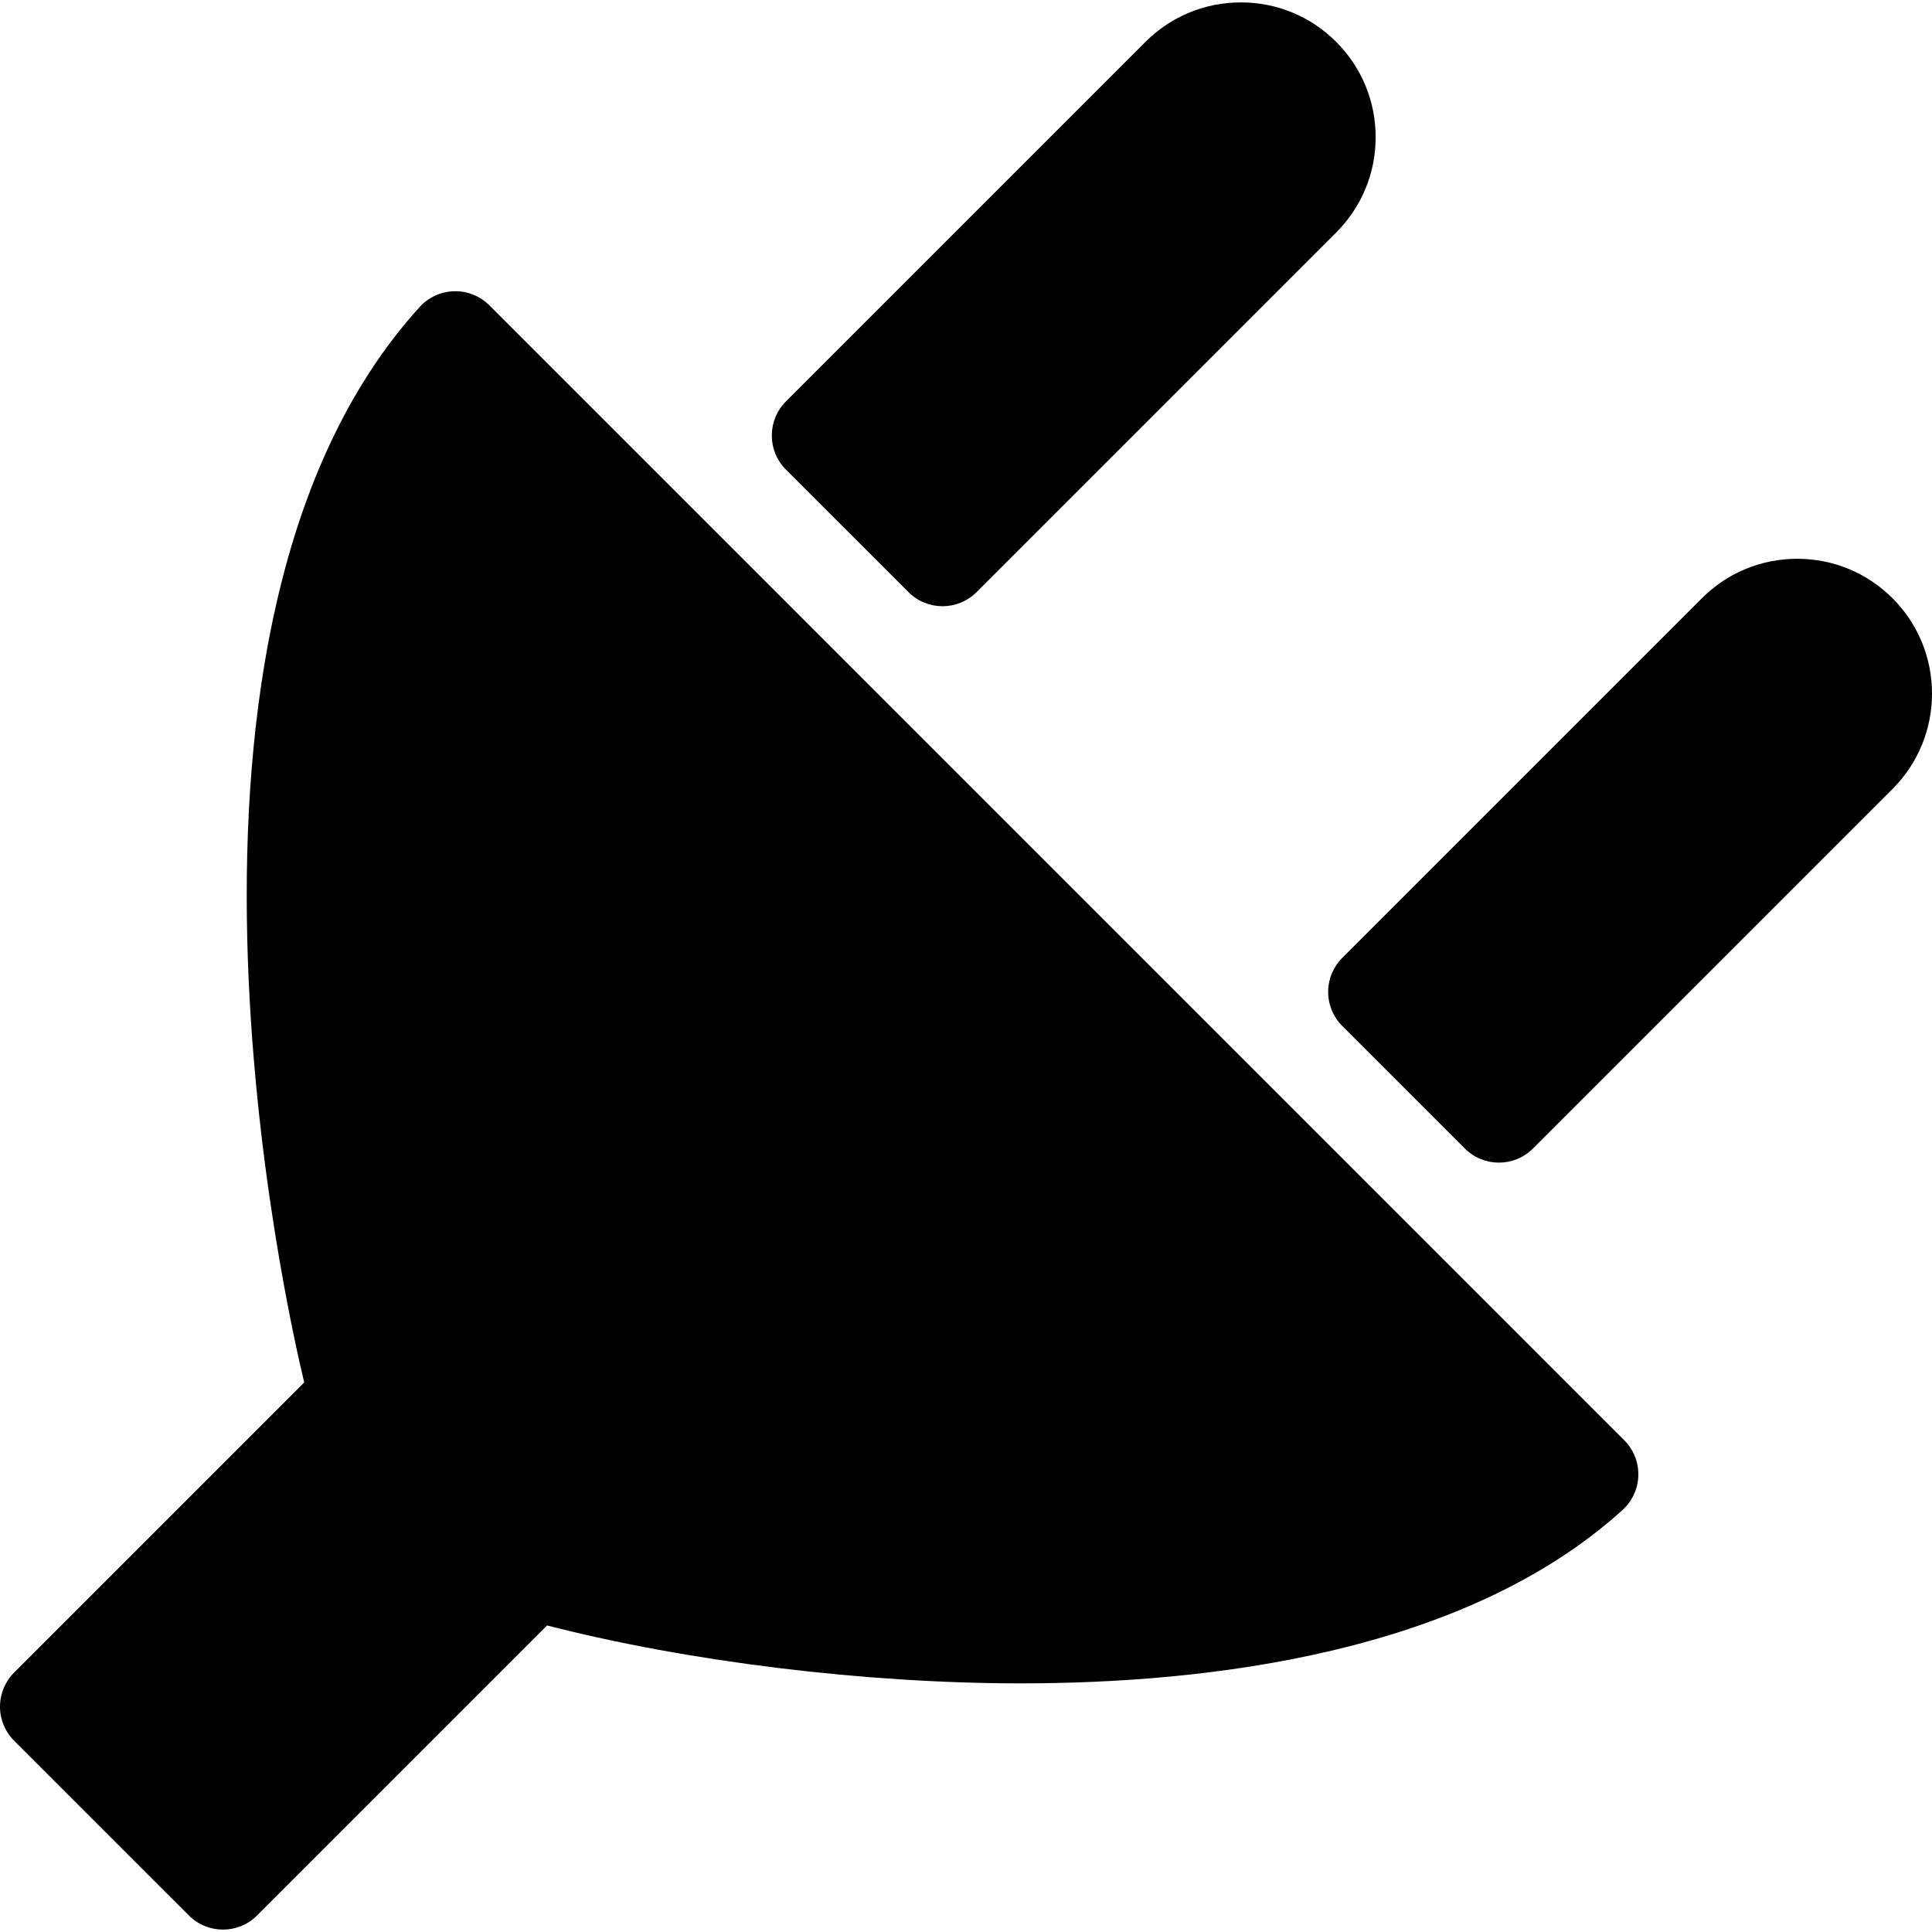
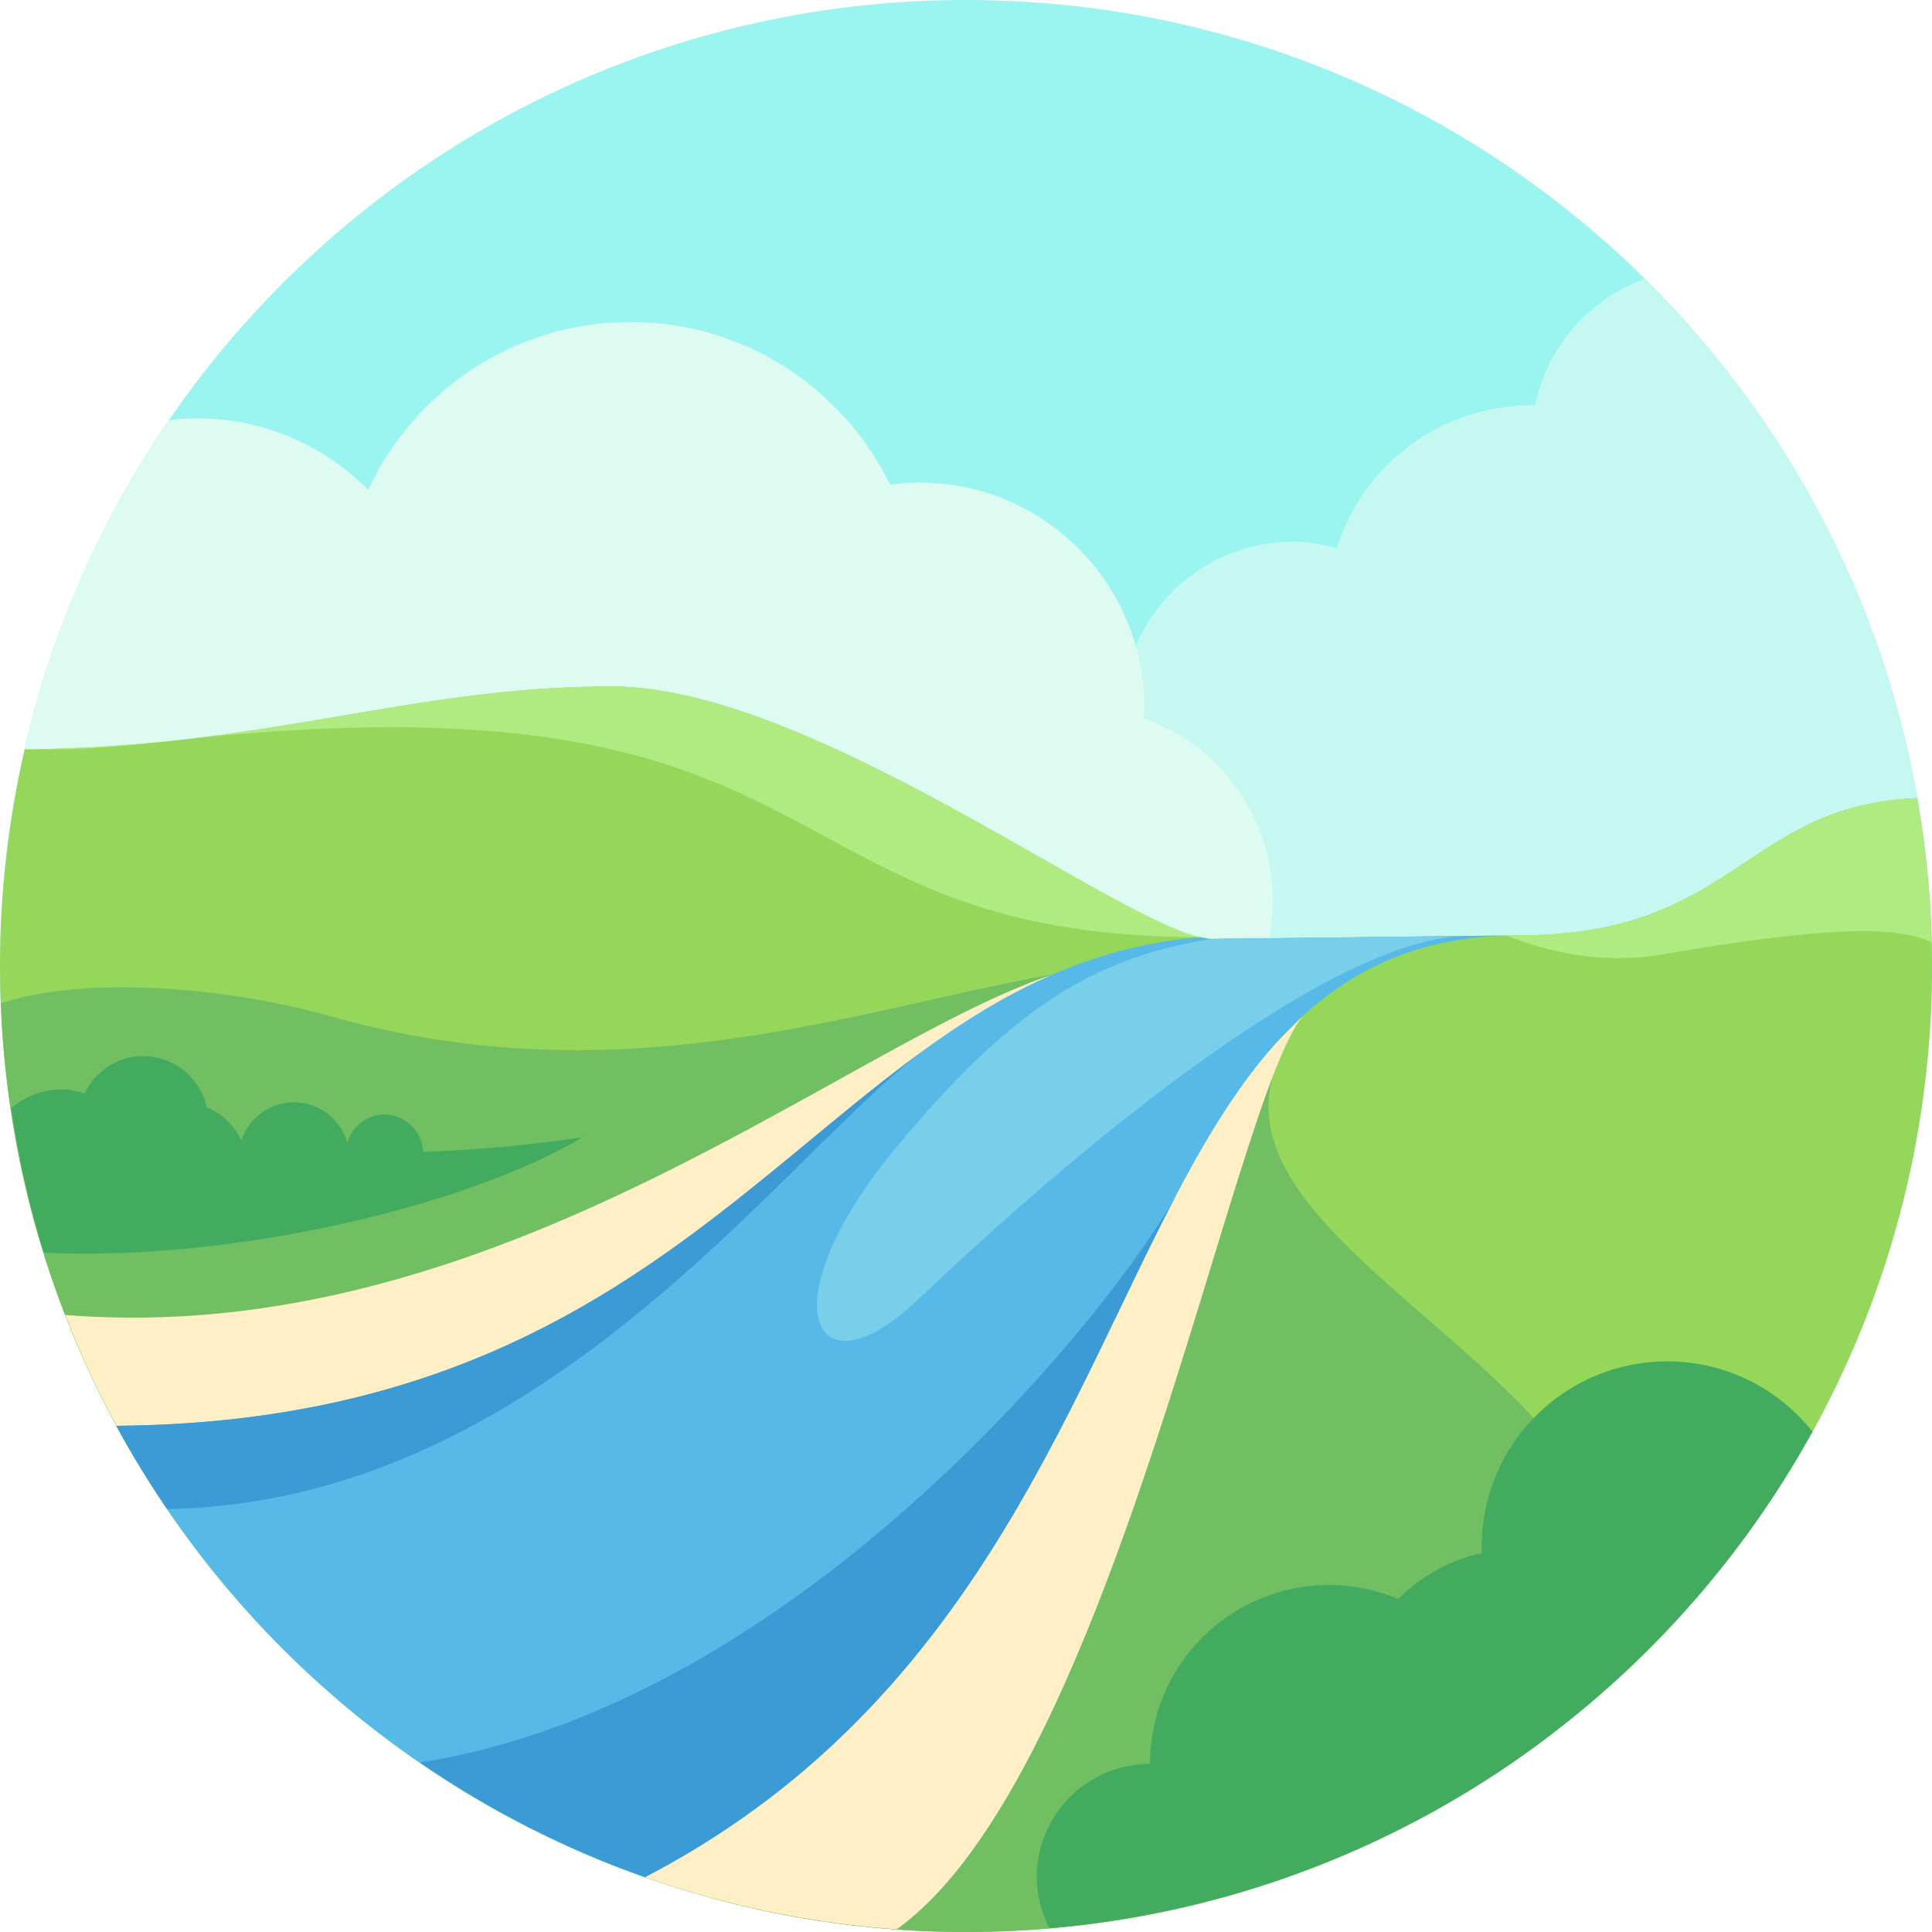
- <svg xmlns="http://www.w3.org/2000/svg" version="1.1" id="Capa_1" x="0px" y="0px" width="99.012px" height="99.012px" viewBox="0 0 99.012 99.012" style="enable-background:new 0 0 99.012 99.012;" xml:space="preserve">
+ <svg xmlns="http://www.w3.org/2000/svg" version="1.1" id="Capa_1" x="0px" y="0px" viewBox="0 0 512 512" style="enable-background:new 0 0 512 512;" xml:space="preserve">
  <g>
    <g>
-       <path d="M25.08,15.648c-0.478-0.478-1.135-0.742-1.805-0.723c-0.675,0.017-1.314,0.309-1.768,0.808    c-14.829,16.325-6.762,51.623-5.916,55.115L0.723,85.717C0.26,86.18,0,86.808,0,87.463c0,0.654,0.26,1.283,0.723,1.746    l8.958,8.957c0.482,0.48,1.114,0.723,1.746,0.723c0.631,0,1.264-0.24,1.745-0.723l14.865-14.864    c7.237,1.859,16.289,2.968,24.28,2.968c9.599,0,22.739-1.543,30.836-8.886c0.5-0.454,0.793-1.093,0.809-1.769    c0.018-0.676-0.245-1.328-0.723-1.805L25.08,15.648z" />
-       <path d="M46.557,30.345c0.482,0.482,1.114,0.723,1.746,0.723c0.632,0,1.264-0.241,1.746-0.724l18.428-18.428    c1.305-1.305,2.023-3.04,2.023-4.885c0-1.846-0.719-3.582-2.023-4.886c-1.305-1.305-3.039-2.022-4.885-2.022    c-1.845,0-3.581,0.718-4.887,2.022L40.277,20.574c-0.964,0.964-0.964,2.527,0,3.492L46.557,30.345z" />
-       <path d="M96.99,30.661c-1.305-1.305-3.039-2.024-4.885-2.024c-1.847,0-3.582,0.718-4.886,2.023L68.79,49.089    c-0.464,0.463-0.724,1.091-0.724,1.746s0.26,1.282,0.724,1.746l6.28,6.278c0.481,0.482,1.113,0.724,1.746,0.724    c0.631,0,1.264-0.241,1.746-0.724l18.43-18.429C99.686,37.735,99.686,33.353,96.99,30.661z" />
+       <circle style="fill:#9AF4EF;" cx="256" cy="256" r="256" />
+     </g>
+     <g>
+       <path style="fill:#C5F8F1;" d="M435.872,73.886c-14.7,5.281-25.875,17.951-29.025,33.544c-0.305-0.005-0.6-0.046-0.906-0.046    c-24.241,0-44.755,15.907-51.707,37.846c-3.717-0.989-7.549-1.684-11.577-1.684c-24.965,0-45.203,20.238-45.203,45.203    l25.594,80.518c0,0,148.317,11.155,151.365,10.626c1.433-0.249,19.037-17.458,37.283-35.926    C508.618,177.501,480.198,117.67,435.872,73.886z" />
+     </g>
+     <g>
+       <path style="fill:#DEFBF2;" d="M303.084,190.363c0.047-0.972,0.147-1.93,0.147-2.914c0-32.898-26.669-59.567-59.567-59.567    c-2.644,0-5.229,0.232-7.782,0.565c-12.431-25.5-38.527-43.114-68.805-43.114c-30.832,0-57.339,18.259-69.481,44.519    c-11.571-11.717-27.631-18.991-45.399-18.991c-2.5,0-4.953,0.182-7.377,0.461C16.564,152.486,0,202.301,0,256    c0,1.607,0.092,3.192,0.121,4.792c6.827,2.59,15.624,4.138,26.969,4.012c60.952-0.677,248.825-20.187,252.312-19.616    c3.487,0.571,54.962,10.341,54.962,10.341c1.882-5.324,2.906-11.054,2.906-17.022C337.27,216.23,322.98,197.337,303.084,190.363z" />
+     </g>
+     <g>
+       <path style="fill:#94D75B;" d="M6.544,198.588C2.311,217.053,0,236.251,0,256c0,141.385,114.615,256,256,256s256-114.615,256-256    c0-15.189-1.399-30.043-3.936-44.505c-46.099,1.993-47.903,36.381-105.615,36.381l-81.434,0.941    c-19.862,0-104.538-66.904-158.897-66.904C108.684,181.913,71.346,198.038,6.544,198.588z" />
+     </g>
+     <g>
+       <path style="fill:#71BE63;" d="M337.27,285.353c11.175-39.511-41.651,7.219-43.683,11.282    c-1.513,3.027-69.532,137.938-104.138,206.575C210.677,508.911,232.973,512,256,512c57.487,0,110.545-18.951,153.276-50.942    l13.327-62.383C402.286,355.556,326.095,324.865,337.27,285.353z" />
+     </g>
+     <g>
+       <path style="fill:#71BE63;" d="M41.785,396.113l206.407-37.172l31.21-100.824c-52.523,9.395-114.905,33.099-192.037,11.15    c-25.338-7.21-63.661-11.15-87.115-3.359C2.079,313.873,17.091,358.437,41.785,396.113z" />
+     </g>
+     <g>
+       <path style="fill:#FFEFC6;" d="M158.475,460.19c-4.559,5.961-10.812,15.198-17.046,24.729    c29.308,14.698,61.817,23.913,96.216,26.353c57.255-41.042,88.895-219.427,107.603-242.005    C345.248,269.267,171.683,442.921,158.475,460.19z" />
+     </g>
+     <g>
+       <path style="fill:#646464;" d="M217.778,418.54c-1.952,0-3.905-0.694-5.46-2.107c-3.325-3.012-3.579-8.151-0.563-11.476    c6.19-6.829,12.254-14.536,18.524-23.56c2.556-3.686,7.611-4.599,11.317-2.032c3.683,2.56,4.595,7.627,2.032,11.31    c-6.683,9.603-13.167,17.845-19.825,25.194C222.198,417.639,219.992,418.54,217.778,418.54z" />
+     </g>
+     <g>
+       <path style="fill:#646464;" d="M252.587,369.778c-1.421,0-2.865-0.373-4.167-1.155c-3.849-2.31-5.103-7.302-2.794-11.151    c5.159-8.615,10.063-17.266,14.817-25.655c6.341-11.19,12.333-21.762,18.436-31.405c2.397-3.794,7.421-4.929,11.214-2.524    c3.786,2.401,4.921,7.421,2.516,11.214c-5.889,9.31-11.786,19.714-18.024,30.726c-4.817,8.504-9.786,17.27-15.024,26    C258.04,368.369,255.349,369.778,252.587,369.778z" />
+     </g>
+     <g>
+       <path style="fill:#646464;" d="M109.706,418.54c-4.159,0-7.706-3.179-8.087-7.401c-0.397-4.472,2.897-8.421,7.373-8.821    c5.167-0.464,10.381-1.179,15.492-2.127c4.389-0.802,8.651,2.099,9.476,6.512c0.817,4.413-2.095,8.651-6.508,9.472    c-5.611,1.04-11.333,1.825-17.016,2.333C110.19,418.528,109.944,418.54,109.706,418.54z" />
+     </g>
+     <g>
+       <path style="fill:#646464;" d="M158.476,406.806c-3.198,0-6.238-1.909-7.524-5.06c-1.698-4.155,0.294-8.901,4.452-10.595    c14.429-5.893,27.357-13.694,38.413-23.19c3.405-2.917,8.524-2.54,11.46,0.865c2.921,3.405,2.532,8.536-0.873,11.46    c-12.381,10.643-26.802,19.361-42.857,25.913C160.54,406.611,159.5,406.806,158.476,406.806z" />
+     </g>
+     <g>
+       <path style="fill:#B0EB81;" d="M318.225,248.347c-23.817-4.832-103.873-66.434-156.106-66.434    c-52.244,0-89.17,15.374-151.349,16.575c6.979,0.339,17.484-0.21,32.453-1.93C227.367,175.407,199.113,248.347,318.225,248.347z" />
+     </g>
+     <g>
+       <path style="fill:#FFEFC6;" d="M17.291,348.477c7.835,20.208,18.153,39.163,30.593,56.509l147.163-27.532l90.698-107.91    l-6.344-11.427C224.827,275.883,131.646,357.672,17.291,348.477z" />
+     </g>
+     <g>
+       <path style="fill:#57B9E7;" d="M402.163,247.879l-81.147,0.938c-0.776,0-1.821-0.274-2.79-0.47    c-99.848,8.244-124.753,128.322-287.418,129.501c30.036,55.394,79.935,98.41,140.121,119.616    C315.23,422.396,288.095,248.01,402.163,247.879z" />
+     </g>
+     <g>
+       <path style="fill:#43AB5F;" d="M112.15,305.261c-0.282-5.498-4.74-9.9-10.309-9.9c-4.685,0-8.498,3.151-9.806,7.407    c-1.803-6.137-7.411-10.645-14.131-10.645c-6.524,0-11.998,4.251-13.965,10.113c-1.822-3.991-5.096-7.166-9.173-8.826    c-1.71-7.727-8.578-13.515-16.819-13.515c-6.87,0-12.751,4.046-15.526,9.857c-1.953-0.613-3.991-1.035-6.146-1.035    c-5.097,0-9.703,1.917-13.306,4.977c1.937,13.104,4.8,25.897,8.643,38.273c51.457,2.385,113.107-12.843,142.801-30.591    C154.413,301.375,135.499,304.463,112.15,305.261z" />
+     </g>
+     <g>
+       <path style="fill:#43AB5F;" d="M480.316,379.391c-9.009-11.331-22.886-18.618-38.487-18.618    c-27.158,0-49.175,22.016-49.175,49.175c0,0.552,0.064,1.087,0.082,1.635c-8.571,1.855-16.228,6.156-22.188,12.159    c-5.653-2.38-11.862-3.699-18.38-3.699c-26.182,0-47.407,21.225-47.407,47.408c-16.575,0-30.012,13.437-30.012,30.012    c0,4.892,1.282,9.442,3.358,13.523C365.358,503.517,440.105,452.337,480.316,379.391z" />
+     </g>
+     <g>
+       <path style="fill:#79CEEA;" d="M236.956,304.757c-33.618,40.813-21.708,66.313,6.382,39.624    c49.29-46.834,109.788-94.522,144.043-96.331l-66.365,0.767C291.124,253.7,269.169,265.651,236.956,304.757z" />
+     </g>
+     <g>
+       <g>
+         <path style="fill:#3C9BD4;" d="M312.072,316.014c-14.702,27.951-98.871,135.219-200.784,151.065     c18.316,12.57,38.315,22.871,59.64,30.384C256.588,452.903,281.837,373.345,312.072,316.014z" />
+       </g>
+       <g>
+         <path style="fill:#3C9BD4;" d="M312.149,315.87c0.177-0.336,0.36-0.652,0.538-0.987h-0.008     C312.531,315.179,312.315,315.553,312.149,315.87z" />
+       </g>
+     </g>
+     <g>
+       <path style="fill:#3C9BD4;" d="M243.803,279.073c-52.2,38.179-98.442,97.944-212.996,98.775    c4.124,7.606,8.656,14.952,13.504,22.067C142.899,398.224,205.773,308.511,243.803,279.073z" />
+     </g>
+     <g>
+       <path style="fill:#B0EB81;" d="M508.064,211.495c-46.099,1.993-47.903,36.381-105.615,36.381l-3.301,0.038    c11.732,4.621,25.998,7.673,41.232,5.038c45.566-7.88,63.13-7.421,71.478-3.157C511.532,236.766,510.254,223.977,508.064,211.495z    " />
    </g>
  </g>
  <g>
</g>
  <g>
</g>
  <g>
</g>
  <g>
</g>
  <g>
</g>
  <g>
</g>
  <g>
</g>
  <g>
</g>
  <g>
</g>
  <g>
</g>
  <g>
</g>
  <g>
</g>
  <g>
</g>
  <g>
</g>
  <g>
</g>
</svg>
